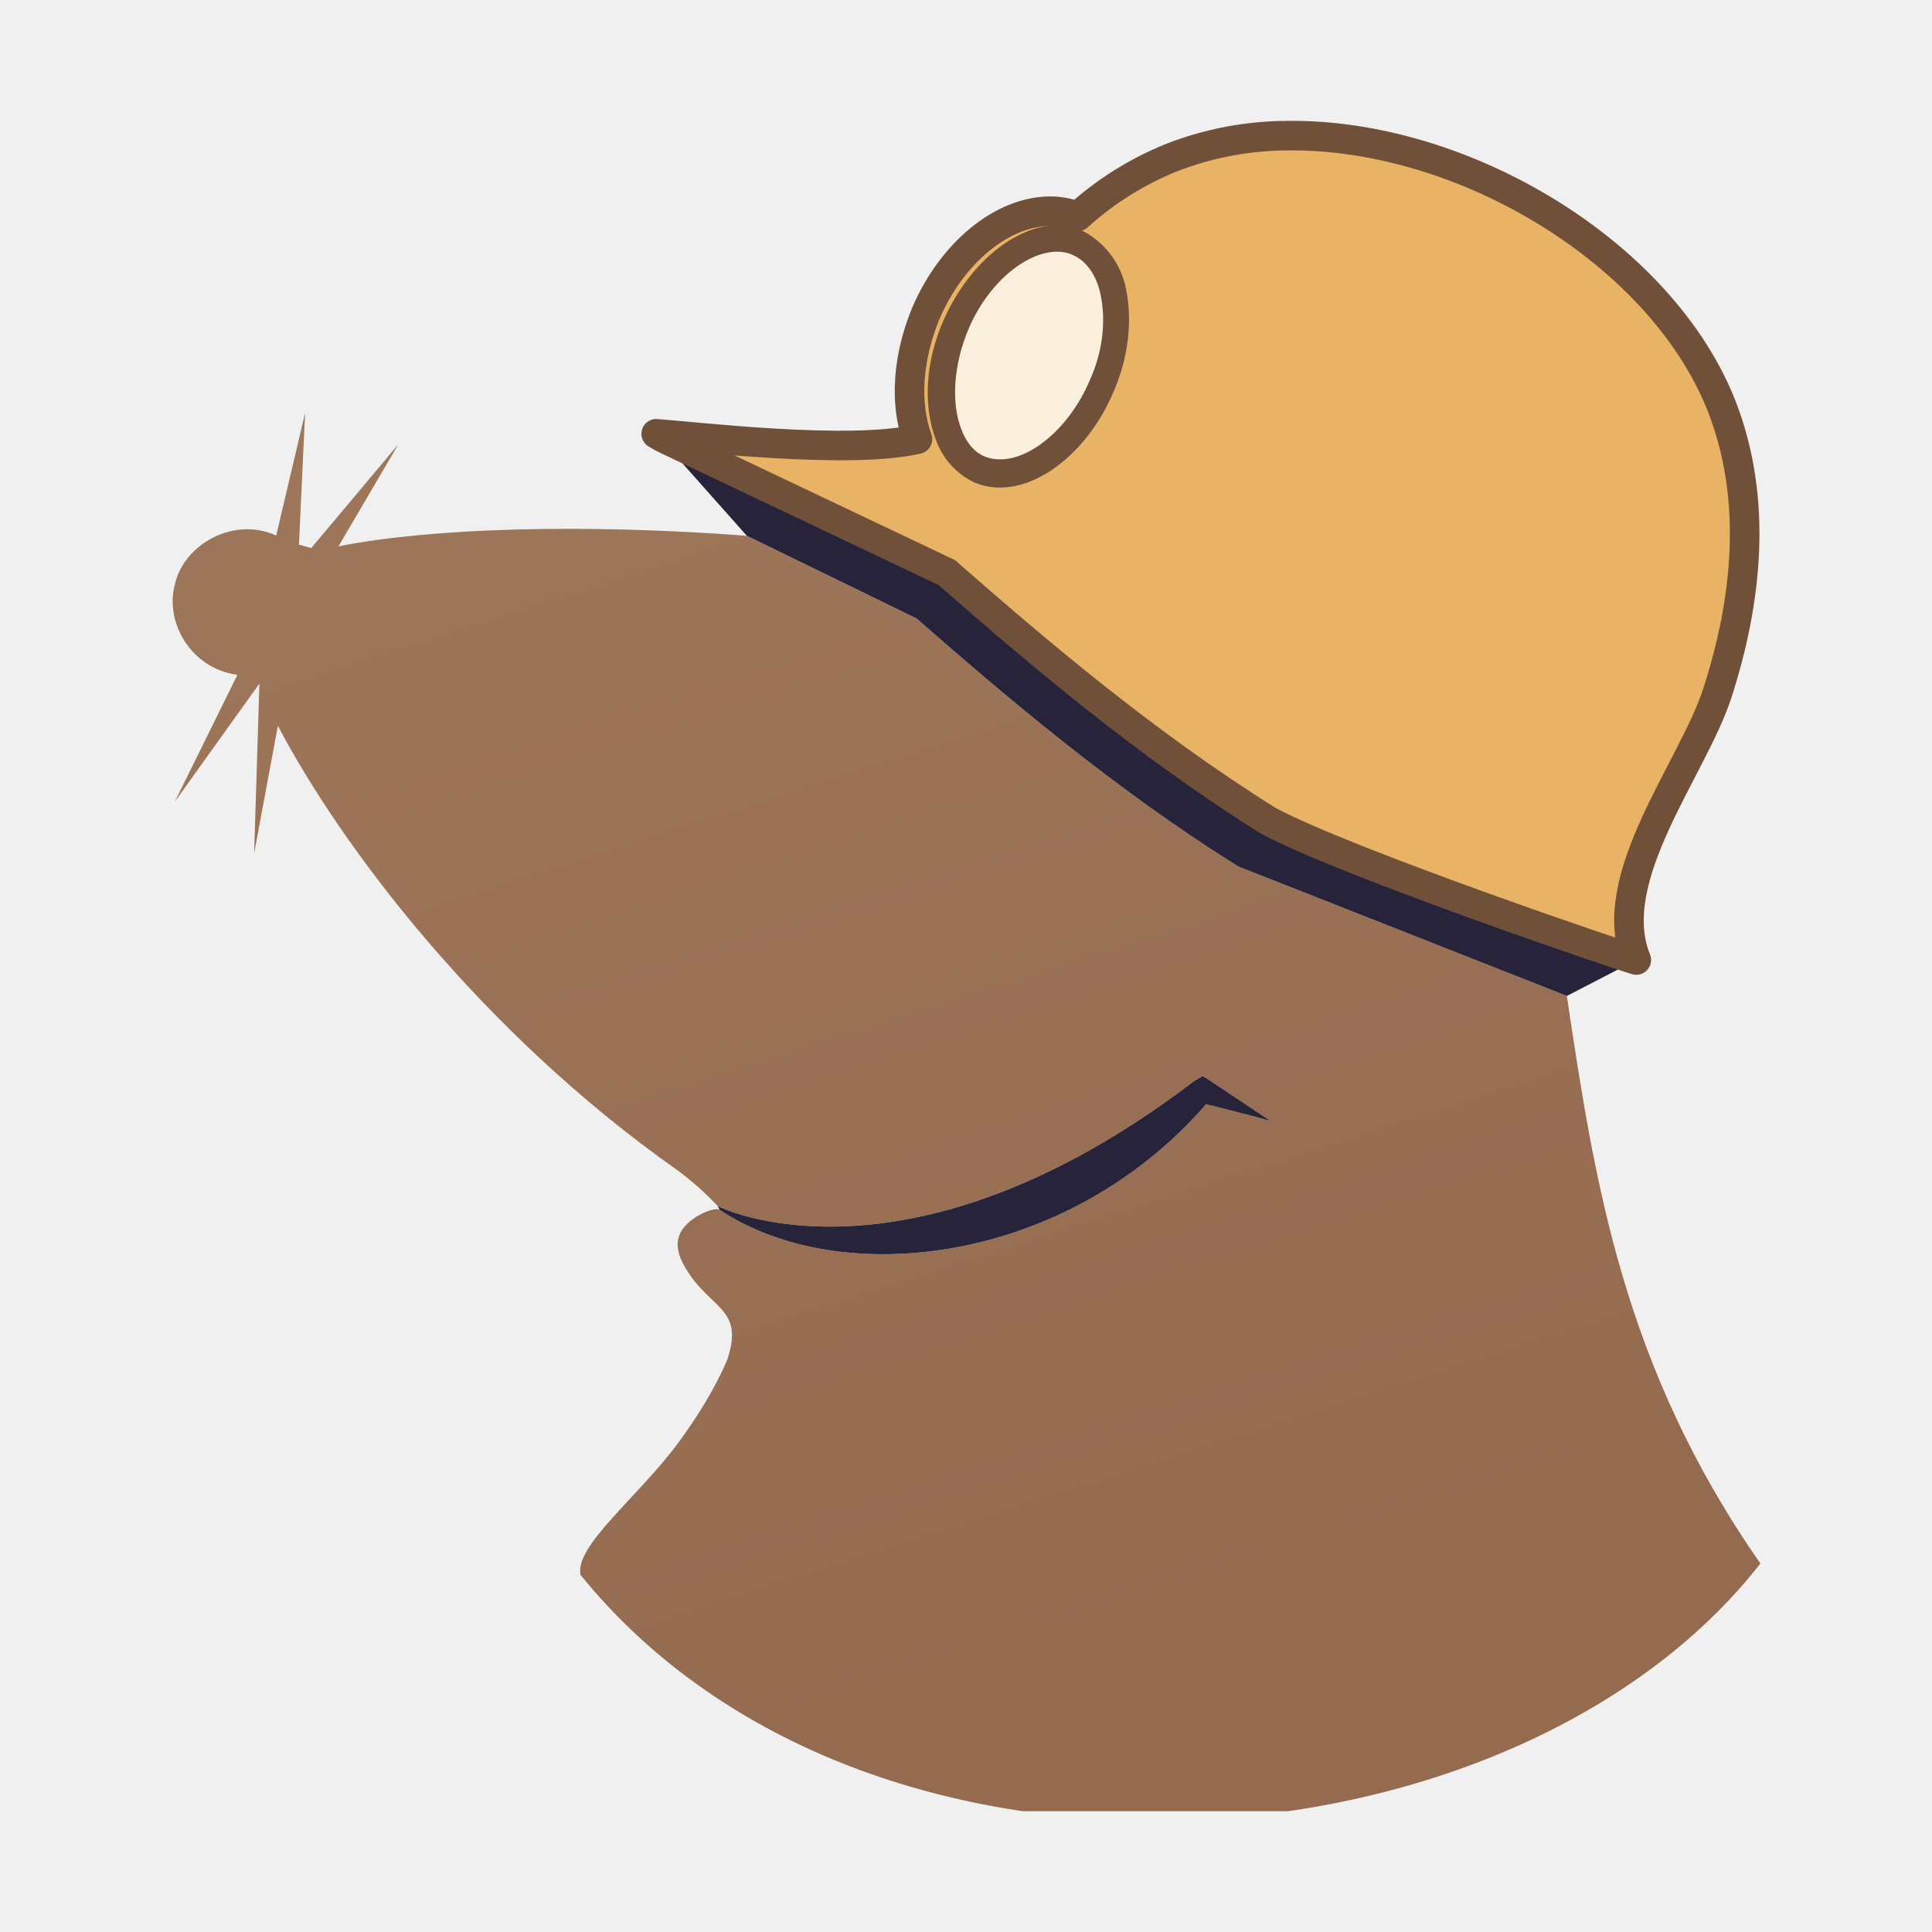
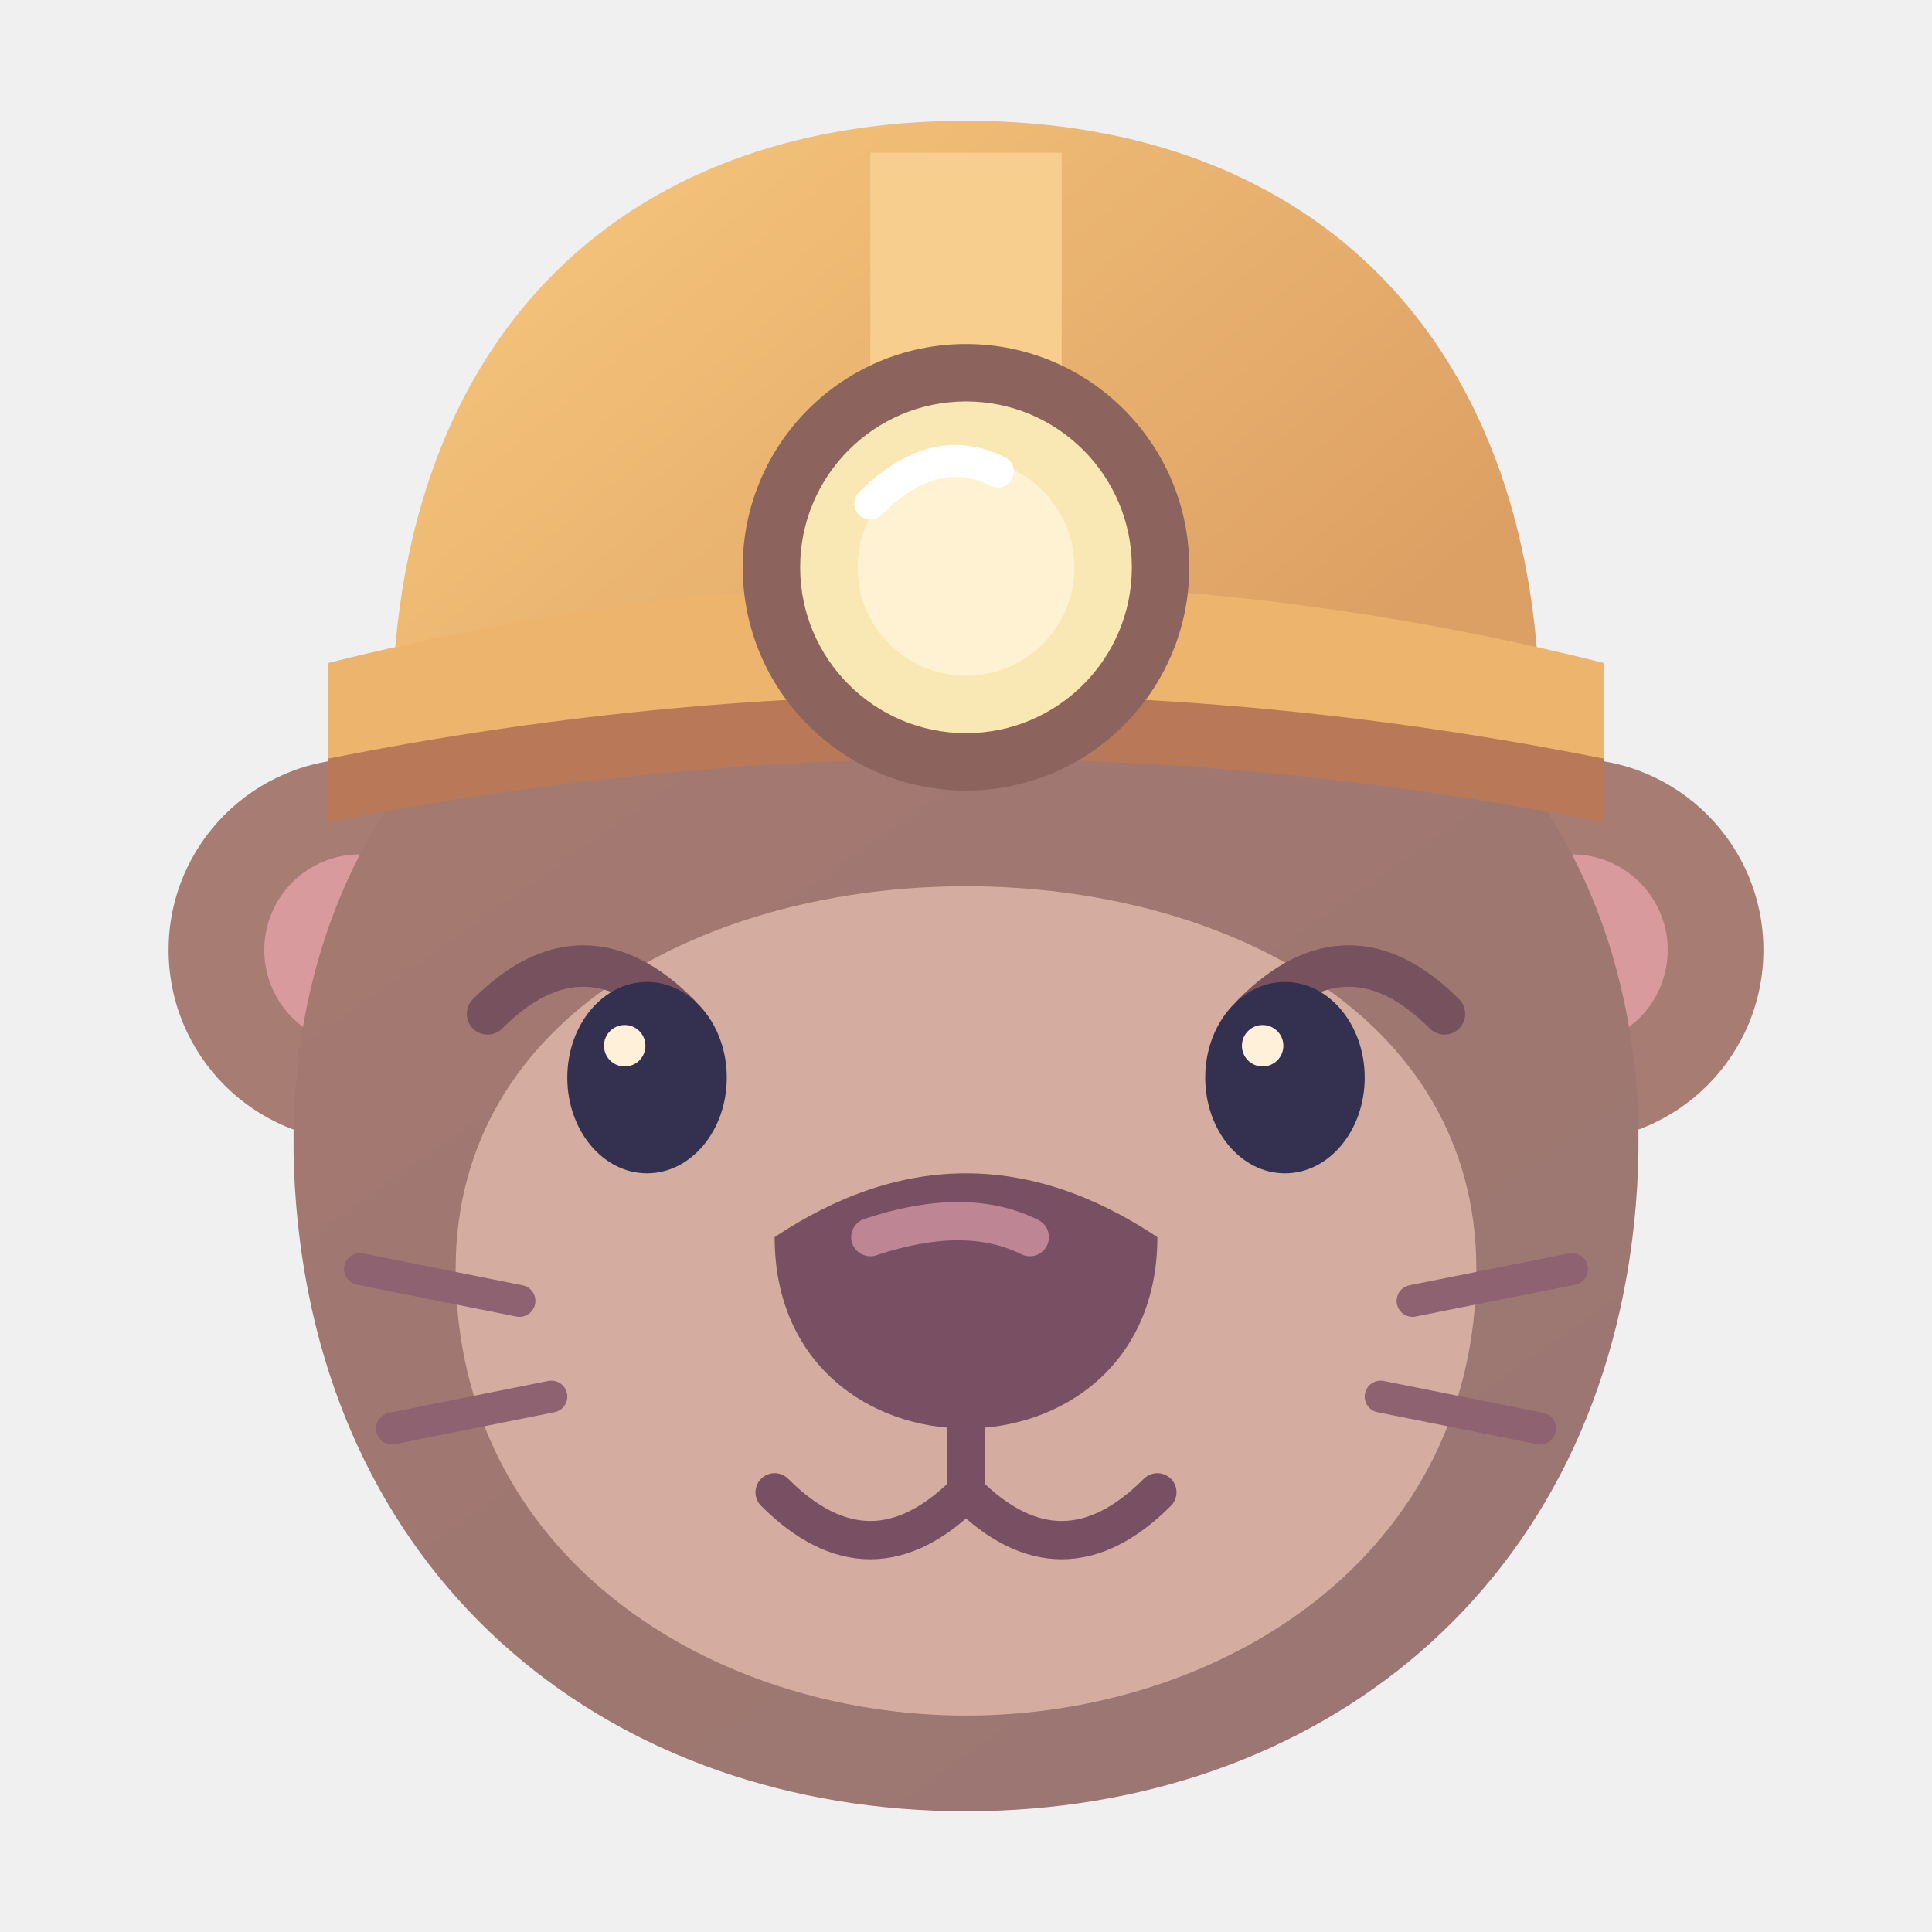
<svg xmlns="http://www.w3.org/2000/svg" width="64" height="64" viewBox="0 0 64 64">
-   <g id="frameless-artwork" transform="translate(-7.728614 -11.36283) scale(1.321534)">
+   <g id="frameless-artwork" transform="translate(-1.811321 -1.283019) scale(1.056604)">
    <defs>
      <linearGradient id="enamel" x1="0" y1="0" x2=".6" y2="1">
        <stop stop-color="#f5c3ca" />
        <stop offset=".4" stop-color="#e88bb6" />
        <stop offset="1" stop-color="#a4688f" />
      </linearGradient>
      <linearGradient id="ink" x1="0" y1="0" x2="1" y2="1">
        <stop stop-color="#f3b6c0" />
        <stop offset=".6" stop-color="#e56ea1" />
        <stop offset="1" stop-color="#a25682" />
      </linearGradient>
      <linearGradient id="gem" x1="0" y1="0" x2="1" y2="1">
        <stop stop-color="#ceb7cc" />
        <stop offset=".5" stop-color="#9272ba" />
        <stop offset="1" stop-color="#6e5991" />
      </linearGradient>
    </defs>
    <g stroke-linecap="round" stroke-linejoin="round" />
-     <svg x="10" y="10" width="44" height="44" viewBox="2.5 2.5 17 19">
+     <g data-material="authored" stroke-linecap="round" stroke-linejoin="round">
      <defs>
-         <linearGradient id="mole-brown" x1="0" y1="0" x2=".3" y2="1">
-           <stop stop-color="#a0795c" />
-           <stop offset="1" stop-color="#956b50" />
+         <linearGradient id="mole-fur" x1="18" y1="20" x2="44" y2="57" gradientUnits="userSpaceOnUse">
+           <stop stop-color="#a47970" />
+           <stop offset="1" stop-color="#9b7672" />
+         </linearGradient>
+         <linearGradient id="mole-hat" x1="23" y1="7" x2="39" y2="26" gradientUnits="userSpaceOnUse">
+           <stop stop-color="#f2c078" />
+           <stop offset="1" stop-color="#dda064" />
        </linearGradient>
      </defs>
-       <path d="M13.651 3.363c1.908-.02 4.059 1.28 4.701 2.951.381 1 .267 2.086-.057 3.086-.266.819-1.238 2-.876 2.886-.143-.038-3.124-1.048-3.98-1.505-1.344-.838-2.544-1.867-3.448-2.657l-.03-.029-3.047-1.447a1.037 1.037 0 0 1-.104-.058c.419.029 2.085.23 2.828.058-.143-.39-.105-.896.095-1.372.286-.657.83-1.095 1.343-1.095.105 0 .2.019.296.057A3.411 3.411 0 0 1 12.39 3.6a3.49 3.49 0 0 1 1.26-.237zm-2.499.97c-.457 0-.962.42-1.228 1.02-.2.447-.229.933-.086 1.304a.813.813 0 0 0 .41.457.696.696 0 0 0 .285.058c.457 0 .962-.42 1.22-1.02.161-.362.209-.742.152-1.076a.91.91 0 0 0-.467-.676.6.6 0 0 0-.286-.067zm0 .286c.057 0 .115.01.172.038.152.067.266.238.304.467.048.276.01.6-.133.905-.21.485-.619.838-.962.838a.444.444 0 0 1-.162-.029c-.142-.057-.219-.19-.257-.295-.114-.286-.085-.705.076-1.086.21-.495.62-.838.962-.838zM3.01 6.362 2.943 7.79l.133.037.943-1.123-.648 1.104c1.01-.2 2.658-.247 4.42-.114l1.837.895c.915.8 2.124 1.839 3.486 2.686l3.553 1.4c.3 2 .6 4 2.095 6.143-2.667 3.419-9.667 3.952-12.771.124-.067-.314.619-.838 1.057-1.429.21-.286.4-.59.533-.905.19-.58-.21-.533-.476-1.028-.047-.086-.086-.2-.047-.305.057-.19.38-.324.438-.286 1.314.877 3.762.59 5.266-1.142 0 0 .458.114.696.18l-.686-.457-.048-.028c-.028.019-.067.038-.095.057-3.124 2.38-5.152 1.352-5.152 1.352a3.243 3.243 0 0 0-.438-.39c-2.124-1.495-3.639-3.505-4.324-4.81l-.257 1.381.057-1.838-.914 1.276.676-1.371c-.505-.067-.79-.572-.676-.981.094-.426.63-.738 1.096-.527z" fill="url(#mole-brown)" />
-       <g data-material="authored">
-         <path id="mole-hat-shadow" d="M6.81 6.59 9.961 8.095l.03.029c.904.79 2.104 1.819 3.448 2.657.856.457 3.837 1.467 3.98 1.505l-.752.389-3.553-1.4c-1.362-.847-2.571-1.886-3.486-2.686l-1.837-.895Z" fill="#26233a" />
-         <path id="mole-mouth" d="M7.496 14.989c1.314.877 3.762.59 5.266-1.142 0 0 .458.114.696.18l-.686-.457-.048-.028c-.028.019-.067.038-.095.057-3.124 2.38-5.152 1.352-5.152 1.352Z" fill="#26233a" />
-         <path d="M13.651 3.363c1.908-.02 4.059 1.28 4.701 2.951.381 1 .267 2.086-.057 3.086-.266.819-1.238 2-.876 2.886-.143-.038-3.124-1.048-3.98-1.505-1.344-.838-2.544-1.867-3.448-2.657l-.03-.029-3.047-1.447a1.037 1.037 0 0 1-.104-.058c.419.029 2.085.23 2.828.058-.143-.39-.105-.896.095-1.372.286-.657.83-1.095 1.343-1.095.105 0 .2.019.296.057A3.411 3.411 0 0 1 12.39 3.6a3.49 3.49 0 0 1 1.26-.237z" fill="#e9b365" stroke="#705039" stroke-width=".32" stroke-linejoin="round" />
-         <path d="M11.152 4.333c-.457 0-.962.42-1.228 1.02-.2.447-.229.933-.086 1.304a.813.813 0 0 0 .41.457.696.696 0 0 0 .285.058c.457 0 .962-.42 1.22-1.02.161-.362.209-.742.152-1.076a.91.91 0 0 0-.467-.676.6.6 0 0 0-.286-.067z" fill="#705039" />
-         <path d="M11.152 4.619c.057 0 .115.01.172.038.152.067.266.238.304.467.048.276.01.6-.133.905-.21.485-.619.838-.962.838a.444.444 0 0 1-.162-.029c-.142-.057-.219-.19-.257-.295-.114-.286-.085-.705.076-1.086.21-.495.62-.838.962-.838z" fill="#f9efdc" />
-       </g>
-     </svg>
+       <circle cx="13" cy="31" r="6" fill="#a77c73" />
+       <circle cx="51" cy="31" r="6" fill="#a77c73" />
+       <circle cx="13" cy="31" r="3" fill="#d99a9d" />
+       <circle cx="51" cy="31" r="3" fill="#d99a9d" />
+       <path d="M32 18C18 18 10 27 11 39c1 12 10 19 21 19s20-7 21-19c1-12-7-21-21-21Z" fill="url(#mole-fur)" />
+       <path d="M16 41c0-8 8-12 16-12s16 4 16 12c0 9-8 14-16 14s-16-5-16-14Z" fill="#d5ada0" />
+       <path d="M23 33q-3-3-6 0m24 0q3-3 6 0" fill="none" stroke="#78515e" stroke-width="1.3" />
+       <ellipse cx="22" cy="35" rx="2.5" ry="3" fill="#34304f" />
+       <ellipse cx="42" cy="35" rx="2.5" ry="3" fill="#34304f" />
+       <circle cx="21.3" cy="34" r=".65" fill="#fff0da" />
+       <circle cx="41.3" cy="34" r=".65" fill="#fff0da" />
+       <path d="M26 40q6-4 12 0c0 4-3 6-6 6s-6-2-6-6Z" fill="#795063" />
+       <path d="M29 40q3-1 5 0" fill="none" stroke="#be8595" stroke-width="1.2" />
+       <path d="M32 46v2m0 0q-3 3-6 0m6 0q3 3 6 0" fill="none" stroke="#795063" stroke-width="1.2" />
+       <path d="m18 42-5-1m6 4-5 1m32-4 5-1m-6 4 5 1" fill="none" stroke="#8e6270" stroke-width="1" />
+       <path d="M14 24c0-12 7-19 18-19s18 7 18 19Z" fill="url(#mole-hat)" />
+       <path d="M29 6h6v16h-6Z" fill="#f7ce8d" />
+       <path d="M12 23q20-5 40 0v4q-20-4-40 0Z" fill="#b97959" />
+       <path d="M12 22q20-5 40 0v3q-20-4-40 0Z" fill="#edb46e" />
+       <circle cx="32" cy="19" r="7" fill="#8c645d" />
+       <circle cx="32" cy="19" r="5.2" fill="#f9e7b4" />
+       <circle cx="32" cy="19" r="3.4" fill="#fff2d3" />
+       <path d="M29 17q2-2 4-1" fill="none" stroke="#ffffff" stroke-width="1" />
+     </g>
  </g>
</svg>
